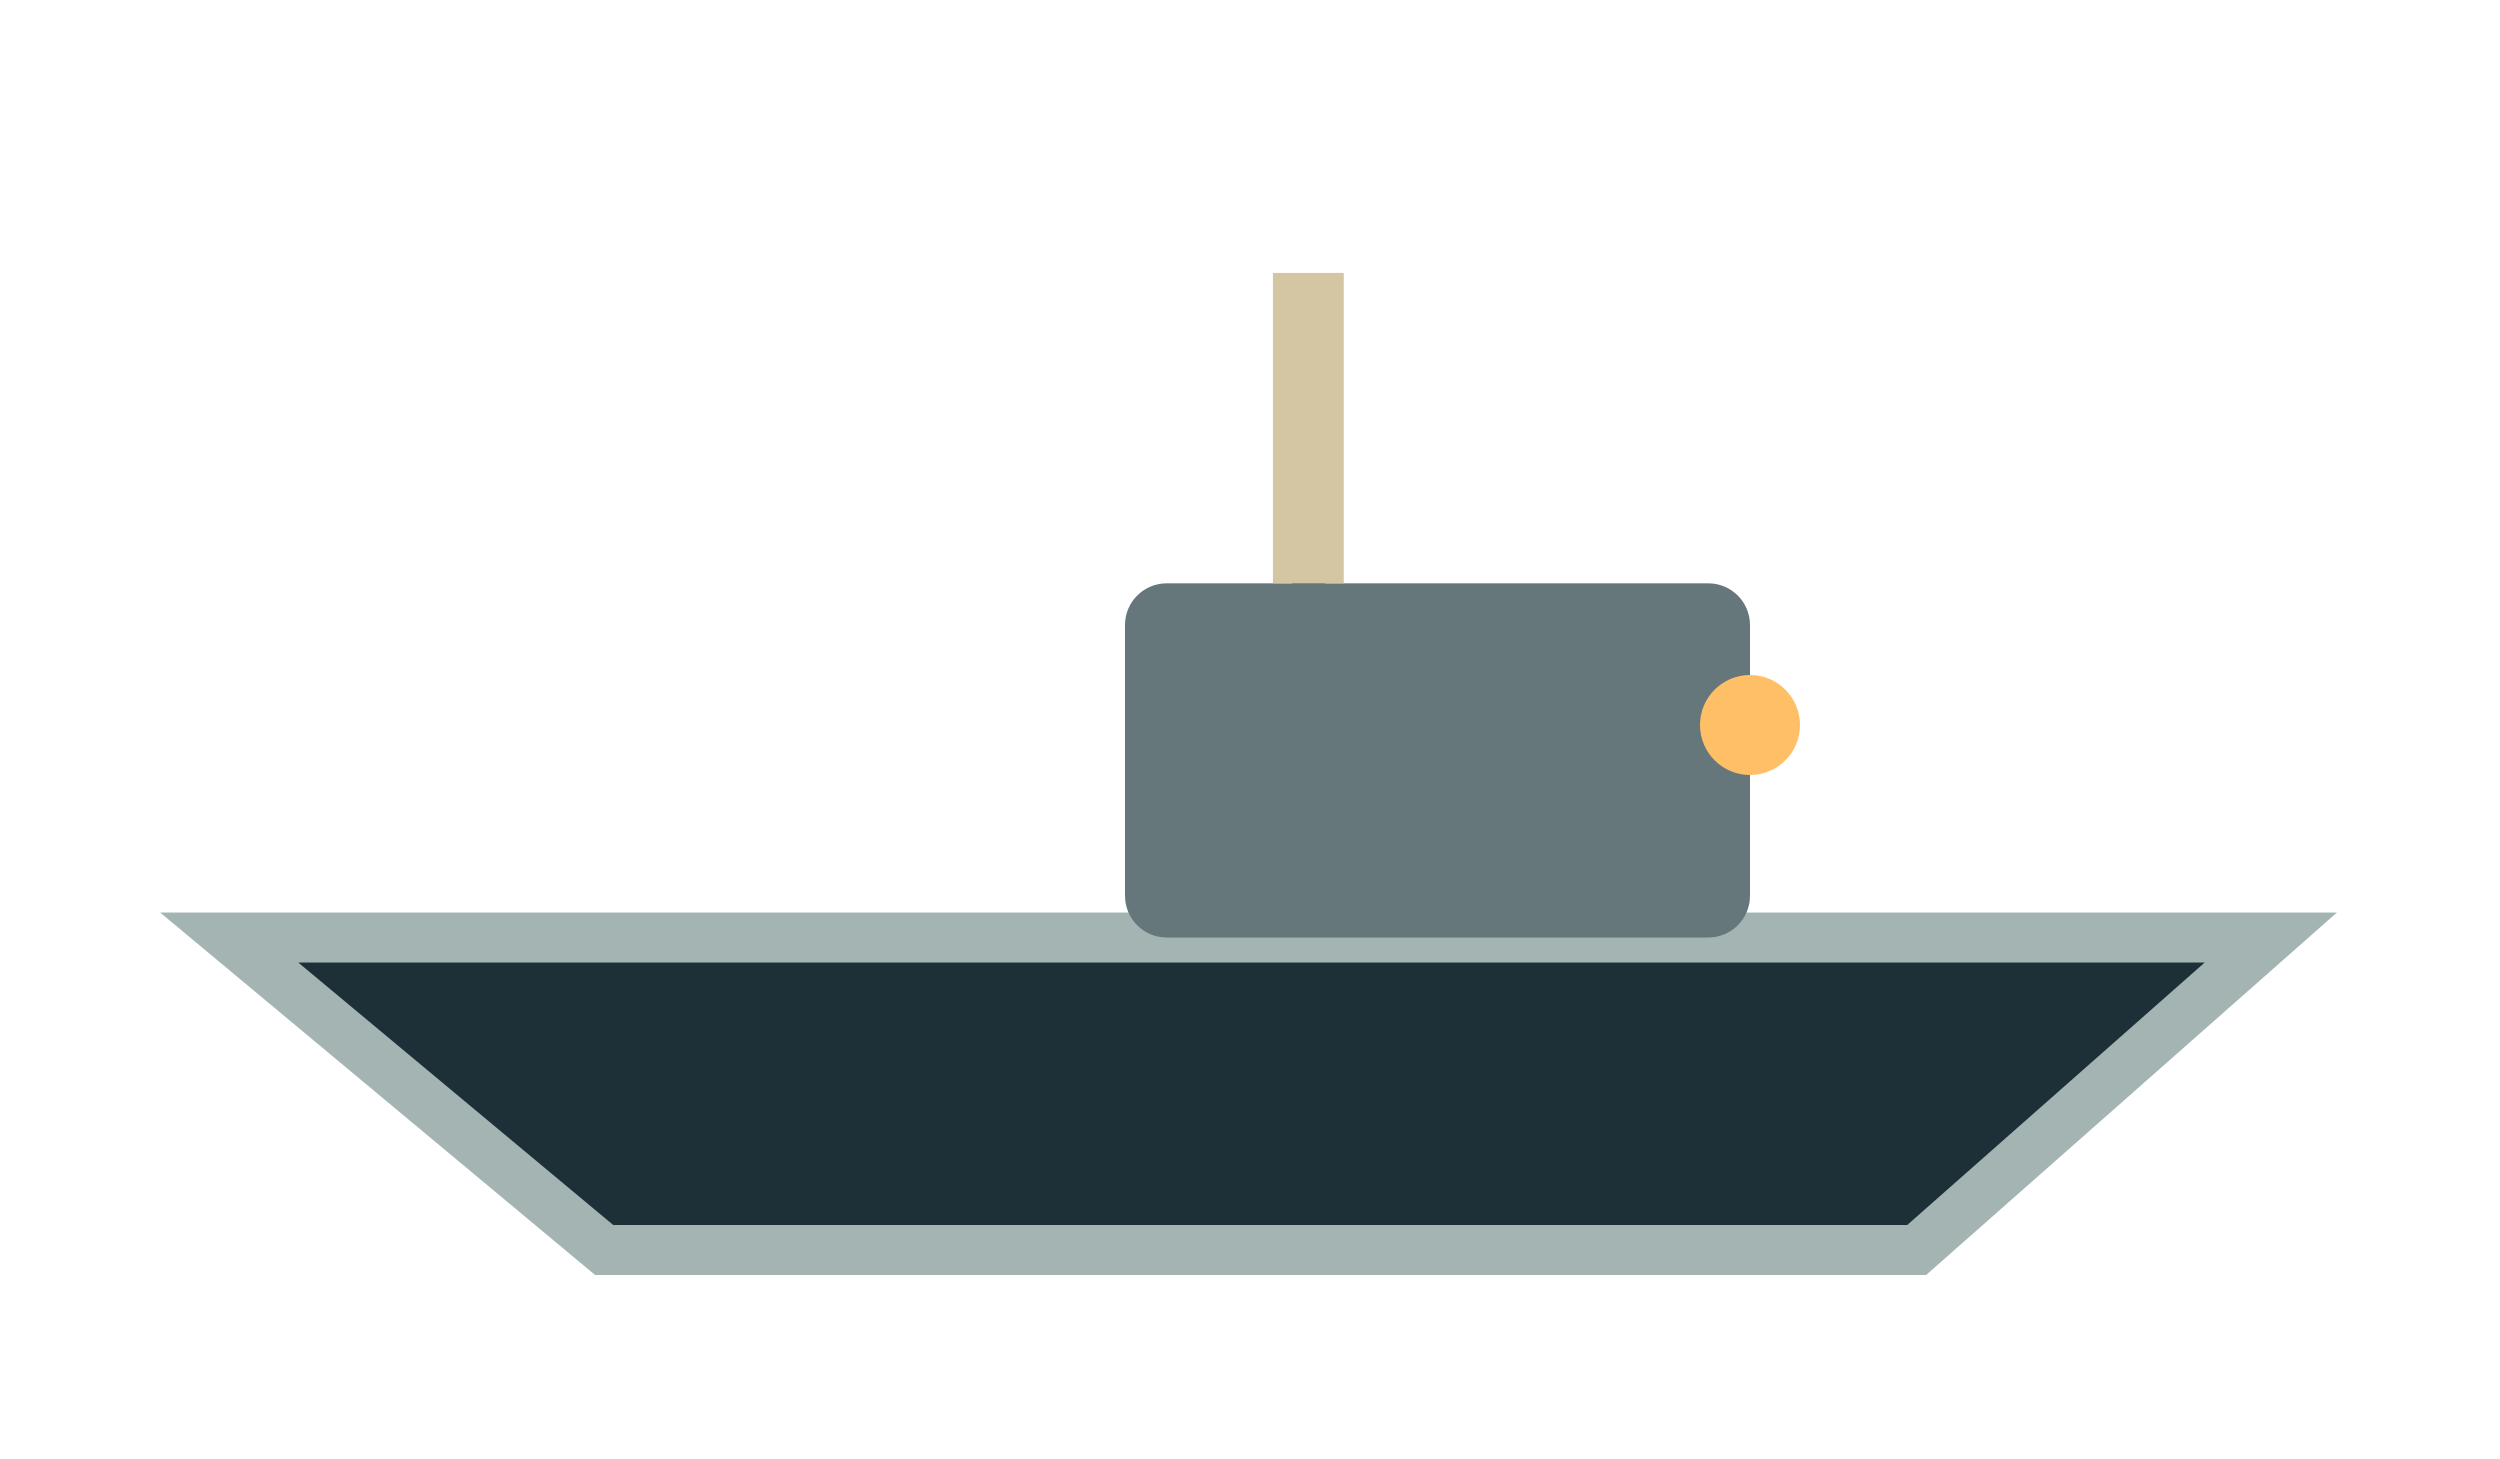
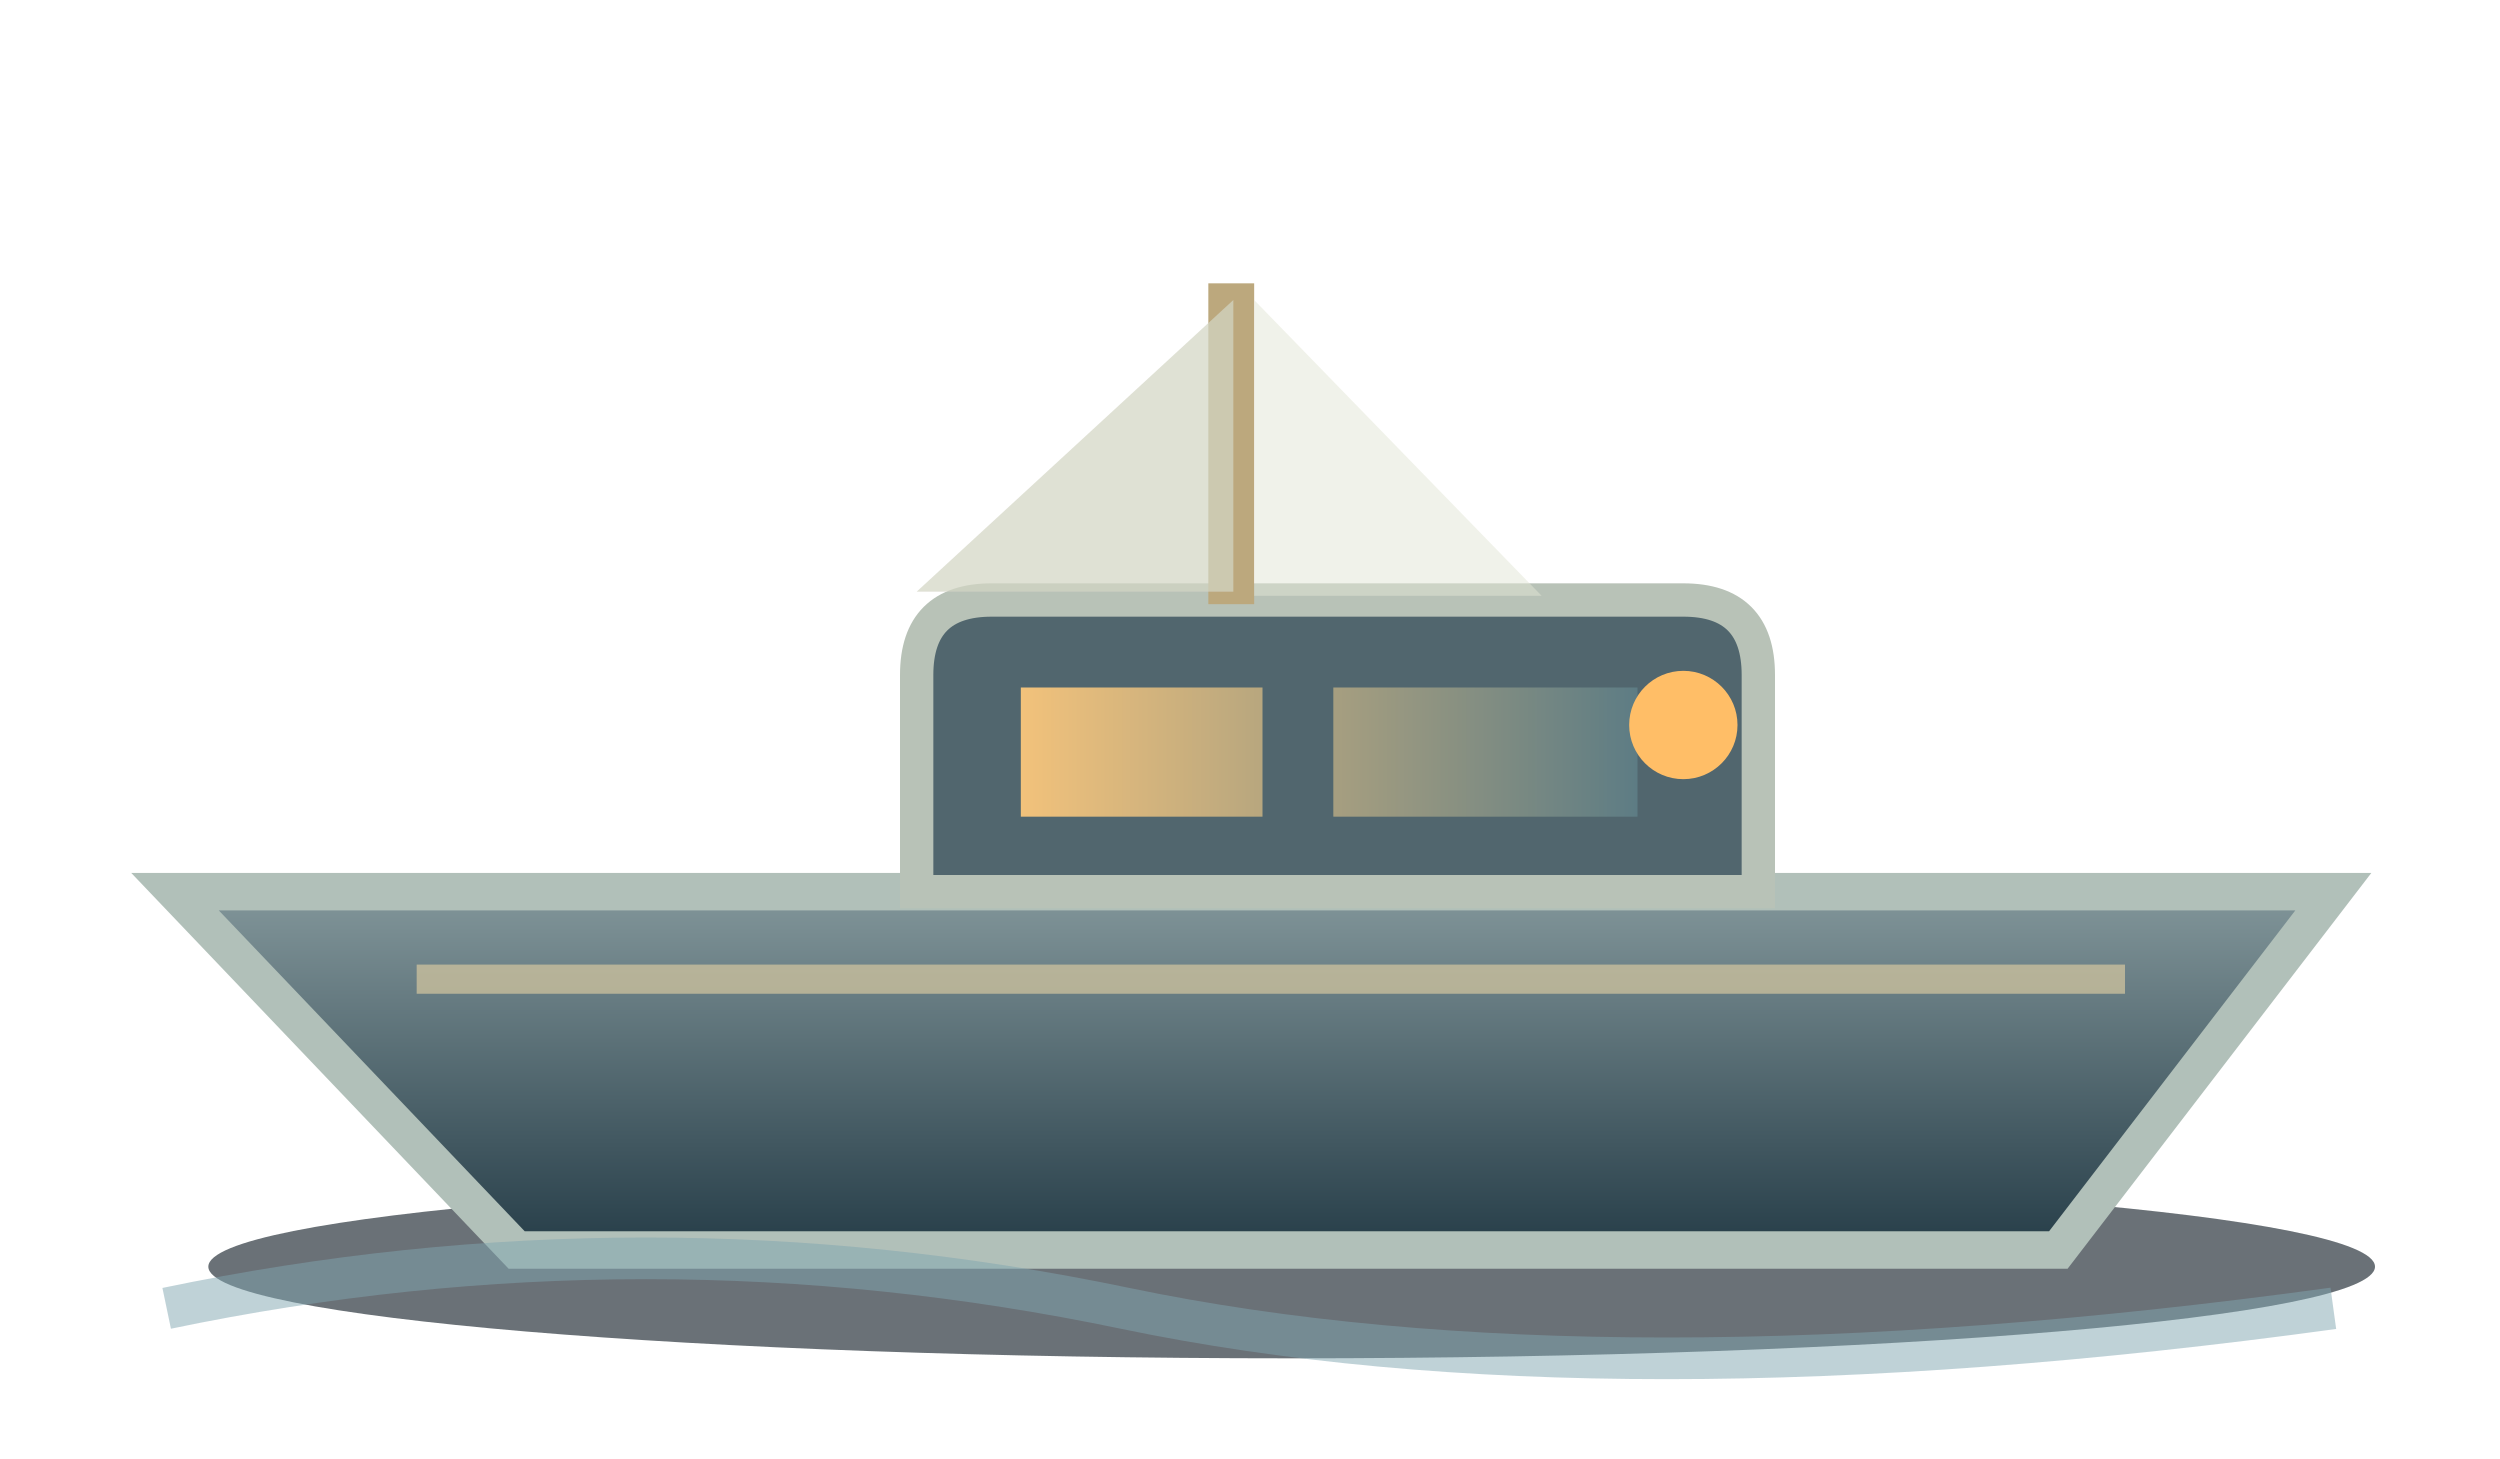
<svg xmlns="http://www.w3.org/2000/svg" viewBox="0 0 600 350">
-   <path d="M55 225h490l-85 75H145z" fill="#1d3038" stroke="#a3b4b3" stroke-width="12" />
-   <rect x="270" y="140" width="150" height="85" rx="10" fill="#66777b" />
-   <path d="M310 140V70h8v70" stroke="#d4c6a3" stroke-width="9" />
-   <circle cx="420" cy="174" r="12" fill="#ffbf66" />
+   <defs>
+     <linearGradient id="hull" x2="0" y2="1">
+       <stop stop-color="#82969a" />
+       <stop offset="1" stop-color="#263d48" />
+     </linearGradient>
+     <linearGradient id="glass">
+       <stop stop-color="#f2c27b" />
+       <stop offset="1" stop-color="#5d7c84" />
+     </linearGradient>
+   </defs>
+   <ellipse cx="310" cy="304" rx="260" ry="22" fill="#07131c" opacity=".6" />
+   <path d="M42 214h518l-66 86H124Z" fill="url(#hull)" stroke="#b1c0b9" stroke-width="9" />
+   <path d="M100 235h410" stroke="#d6c79f" stroke-width="7" opacity=".7" />
+   <path d="M220 214V162q0-18 18-18h166q18 0 18 18v52Z" fill="#51666e" stroke="#b8c2b7" stroke-width="8" />
+   <path d="M245 165h58v31h-58zM320 165h73v31h-73z" fill="url(#glass)" />
+   <path d="M290 145V68h11v77" fill="#bca87d" />
+   <path d="M296 72 220 142h76Z" fill="#d3d5c4" opacity=".72" />
+   <path d="M301 72 370 143h-69Z" fill="#e2e5d5" opacity=".5" />
+   <circle cx="404" cy="174" r="13" fill="#ffbe67" />
+   <path d="M40 314q115-24 230 0t290 0" stroke="#80a5b0" stroke-width="10" opacity=".5" fill="none" />
</svg>
